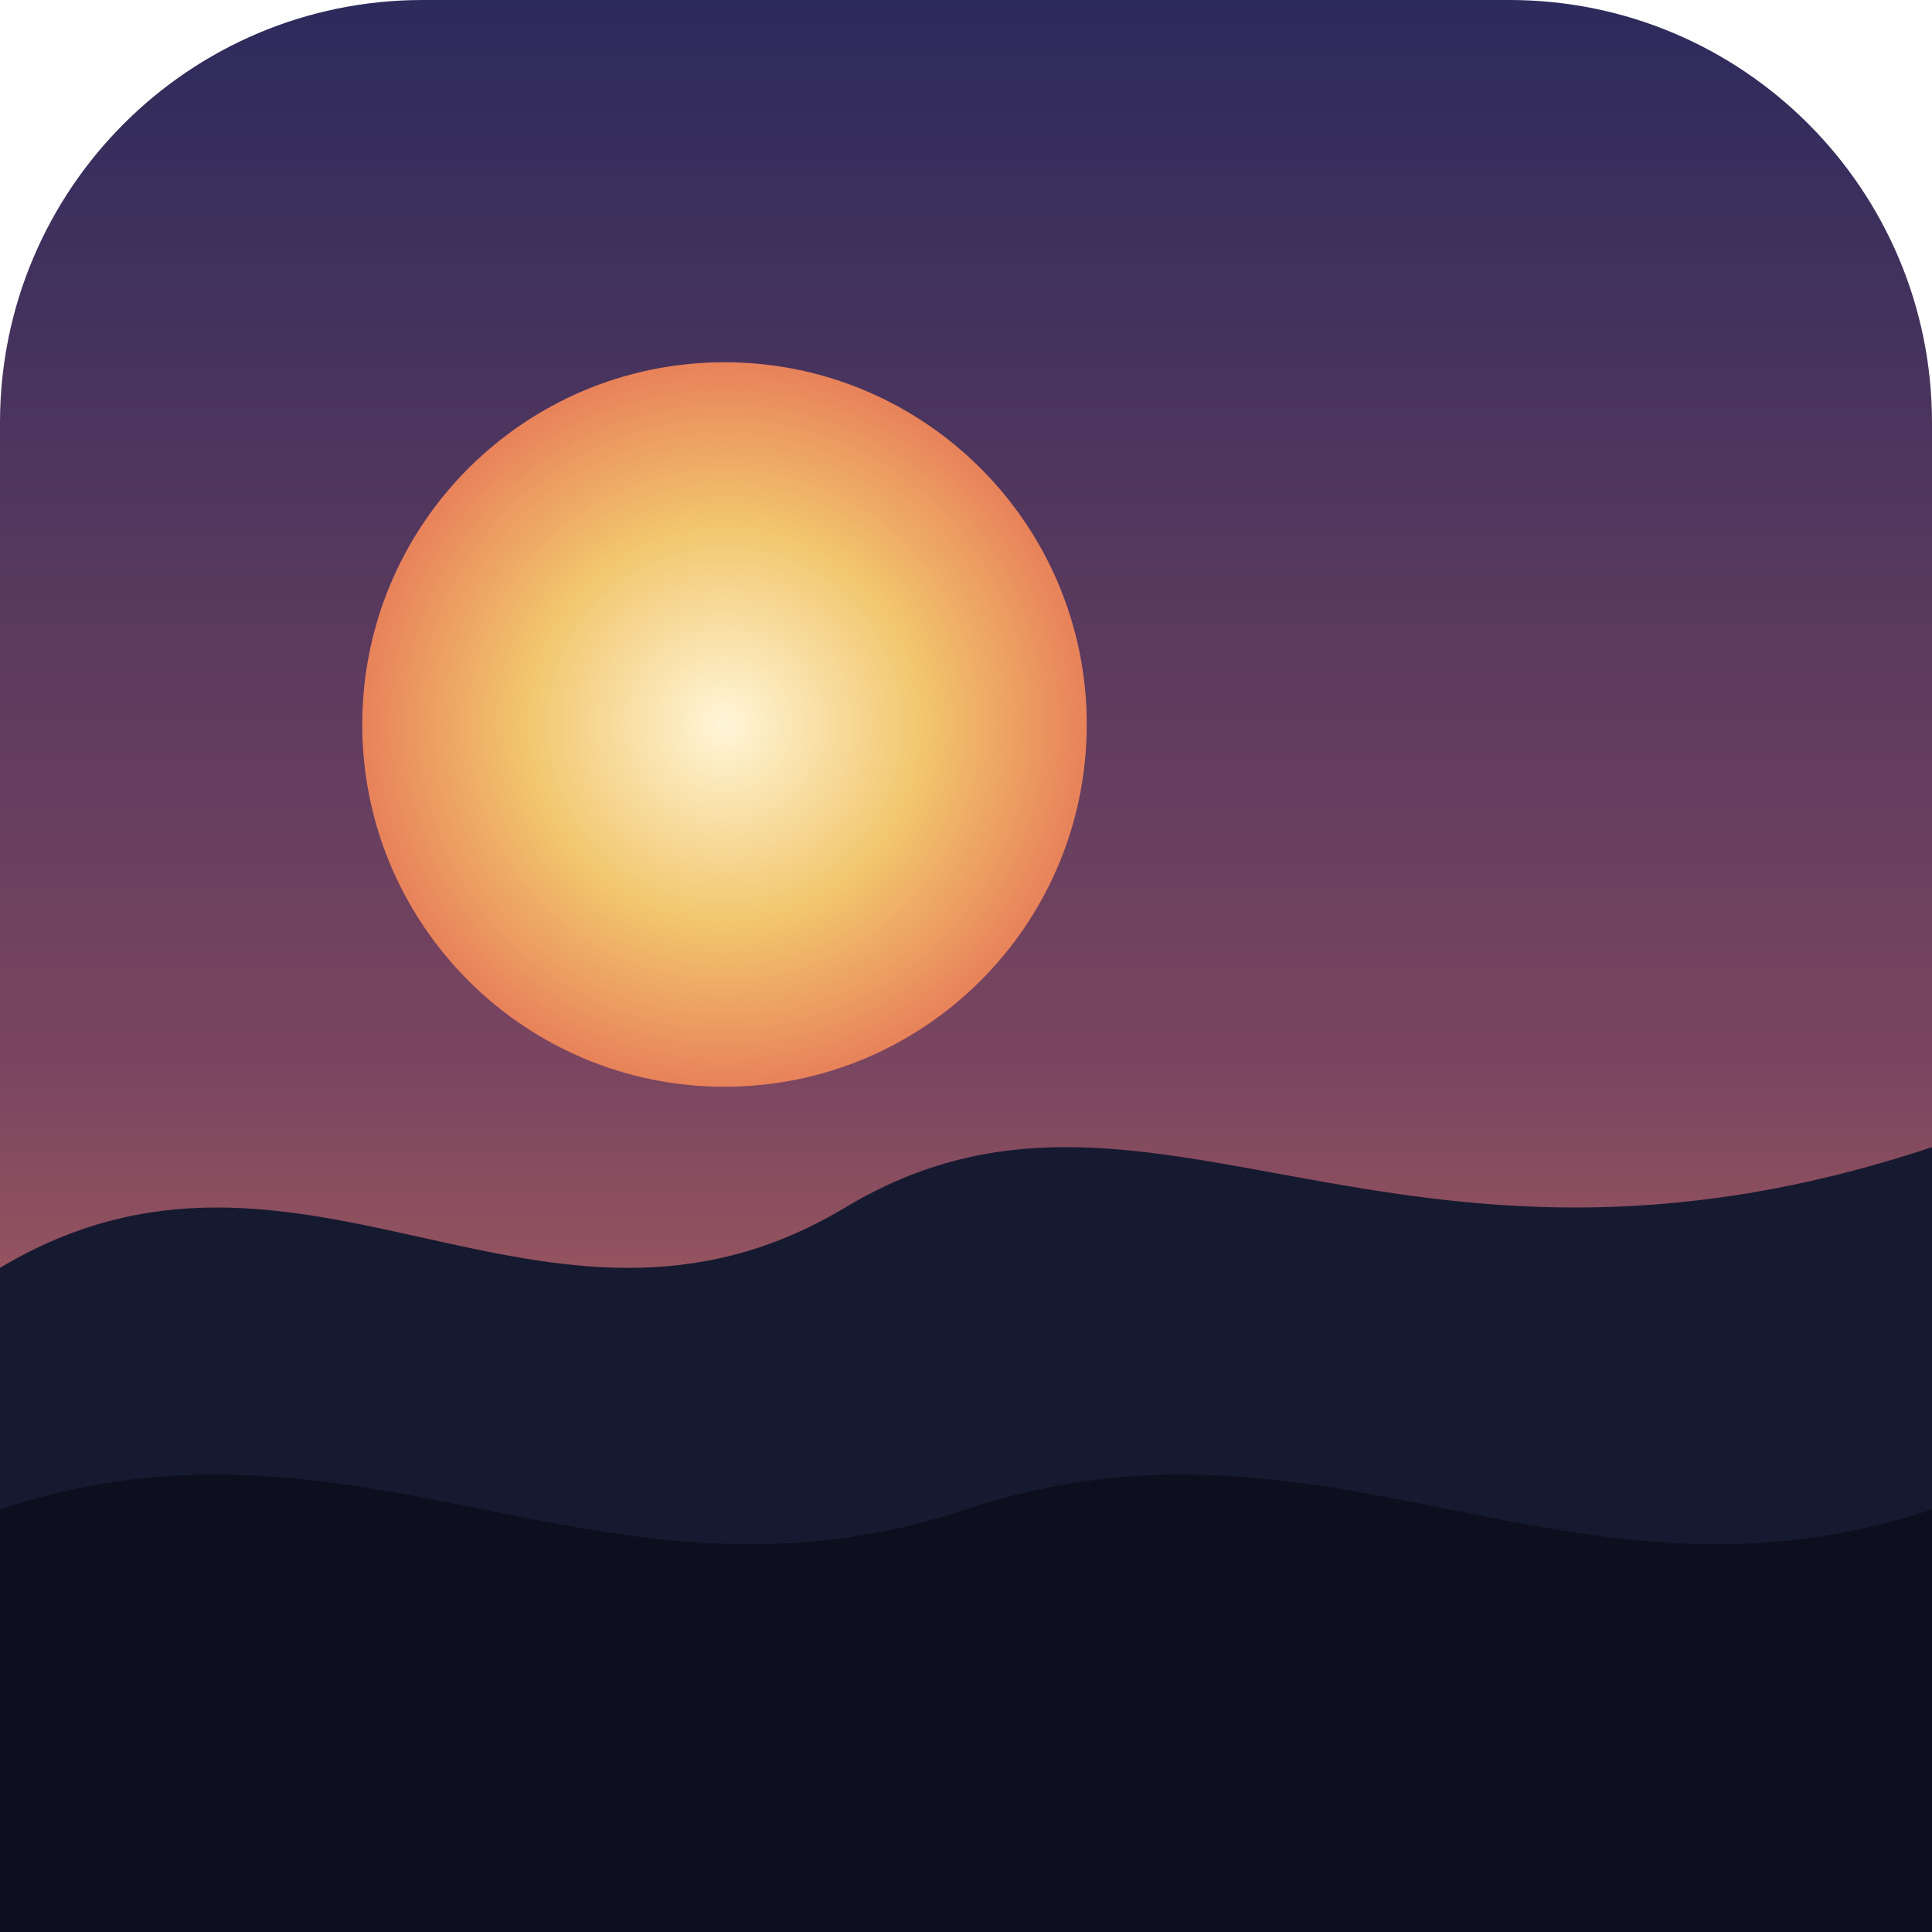
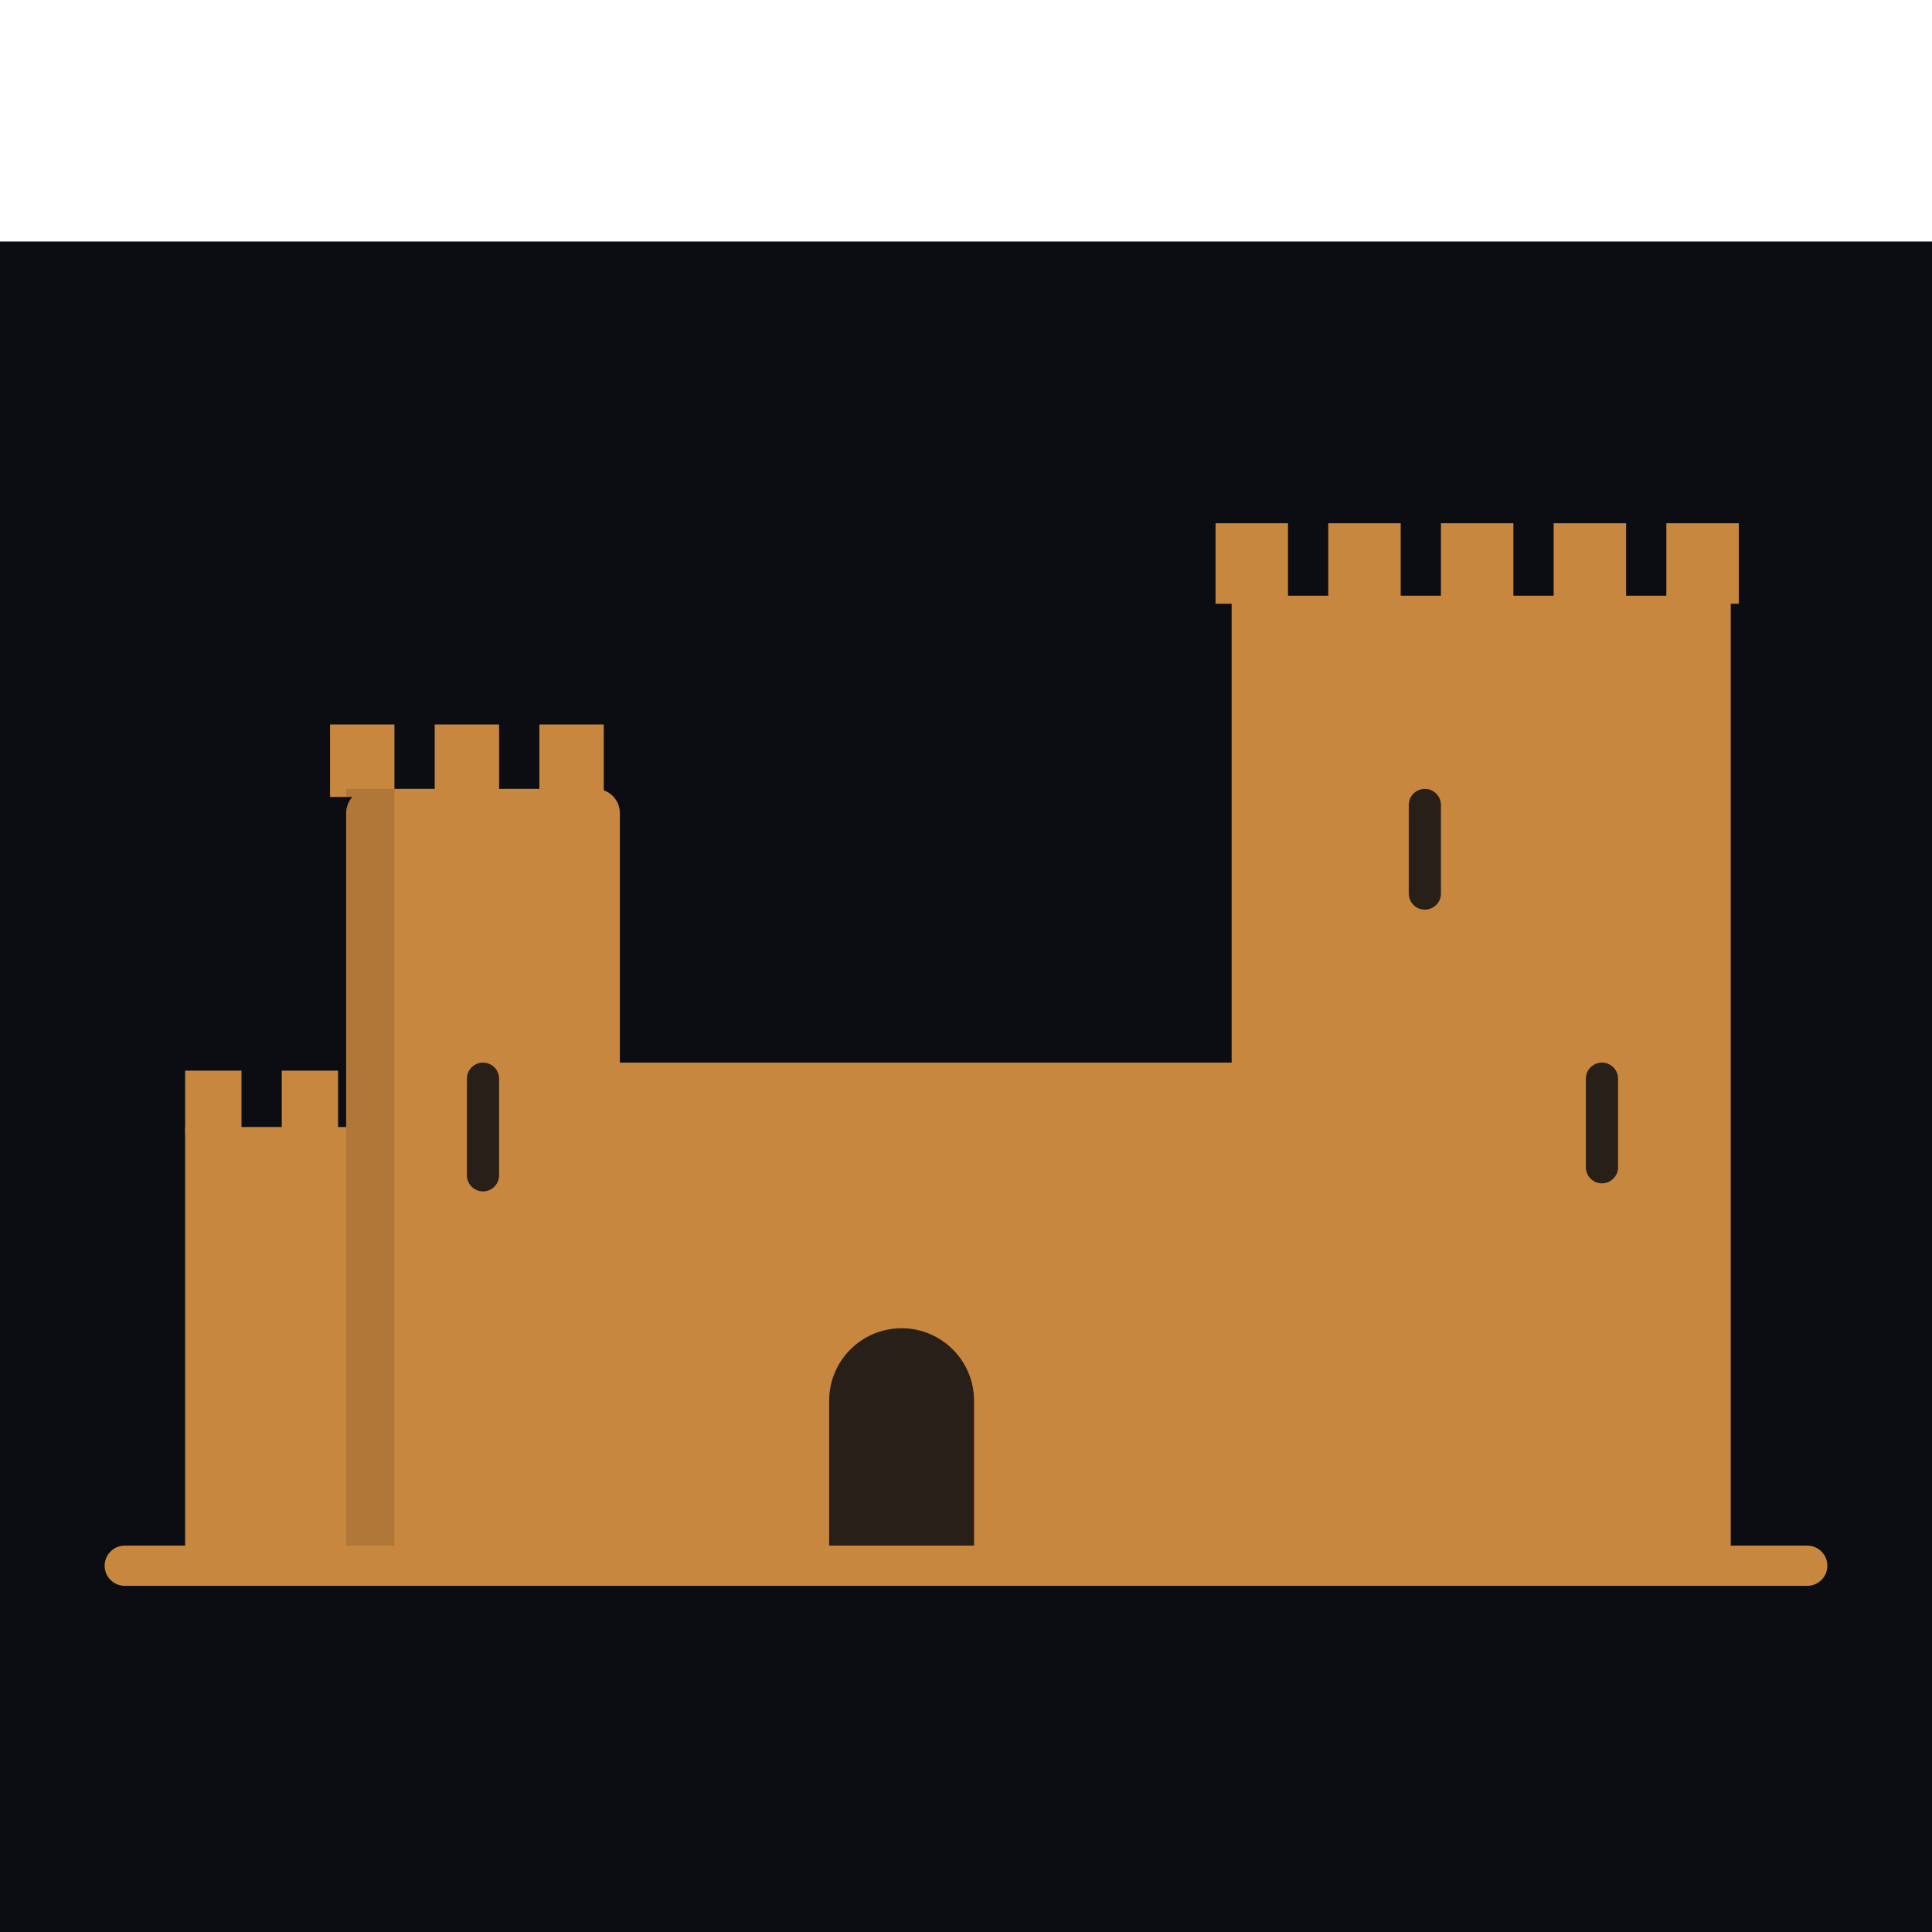
- <svg xmlns="http://www.w3.org/2000/svg" viewBox="0 0 64 64">
-   <defs>
-     <linearGradient id="sky" x1="0" y1="0" x2="0" y2="1">
-       <stop offset="0%" stop-color="#2c2a5c" />
-       <stop offset="55%" stop-color="#7a4560" />
-       <stop offset="100%" stop-color="#e8825a" />
-     </linearGradient>
-     <radialGradient id="sun" cx="50%" cy="50%" r="50%">
-       <stop offset="0%" stop-color="#fff6d8" />
-       <stop offset="55%" stop-color="#f2c66d" />
-       <stop offset="100%" stop-color="#e8825a" />
-     </radialGradient>
-   </defs>
-   <rect width="64" height="64" rx="14" fill="url(#sky)" />
-   <circle cx="24" cy="24" r="12" fill="url(#sun)" />
-   <path d="M0,42 C10,36 18,46 28,40 C38,34 46,44 64,38 L64,64 L0,64 Z" fill="#161a30" />
-   <path d="M0,50 C12,46 20,54 32,50 C44,46 52,54 64,50 L64,64 L0,64 Z" fill="#0d0f1e" />
+ <svg xmlns="http://www.w3.org/2000/svg" viewBox="0 -30 240 240" width="1024" height="1024">
+   <rect width="240" height="240" rx="0" fill="#0b0d12" />
+   <g transform="translate(3,6)">
+     <g fill="#C8873F">
+       <rect x="62" y="96" width="116" height="62" />
+       <rect x="40" y="62" width="34" height="96" rx="3" />
+       <rect x="38.0" y="54" width="8" height="9" />
+       <rect x="51.0" y="54" width="8" height="9" />
+       <rect x="64.0" y="54" width="8" height="9" />
+       <rect x="150" y="38" width="62" height="120" />
+       <rect x="148.0" y="29" width="9" height="10" />
+       <rect x="162.0" y="29" width="9" height="10" />
+       <rect x="176.0" y="29" width="9" height="10" />
+       <rect x="190.0" y="29" width="9" height="10" />
+       <rect x="204.0" y="29" width="9" height="10" />
+       <rect x="20" y="104" width="24" height="54" />
+       <rect x="20.0" y="97" width="7" height="8" />
+       <rect x="32.0" y="97" width="7" height="8" />
+     </g>
+     <g fill="#0b0d12" opacity=".85">
+       <rect x="55" y="96" width="4" height="16" rx="2" />
+       <rect x="172" y="62" width="4" height="15" rx="2" />
+       <rect x="194" y="96" width="4" height="15" rx="2" />
+       <path d="M100 158 v-20 a9 9 0 0 1 18 0 v20 z" />
+     </g>
+     <rect x="40" y="62" width="6" height="96" fill="#000" opacity=".12" />
+     <rect x="10" y="156" width="214" height="5" rx="2.5" fill="#C8873F" />
+   </g>
</svg>
